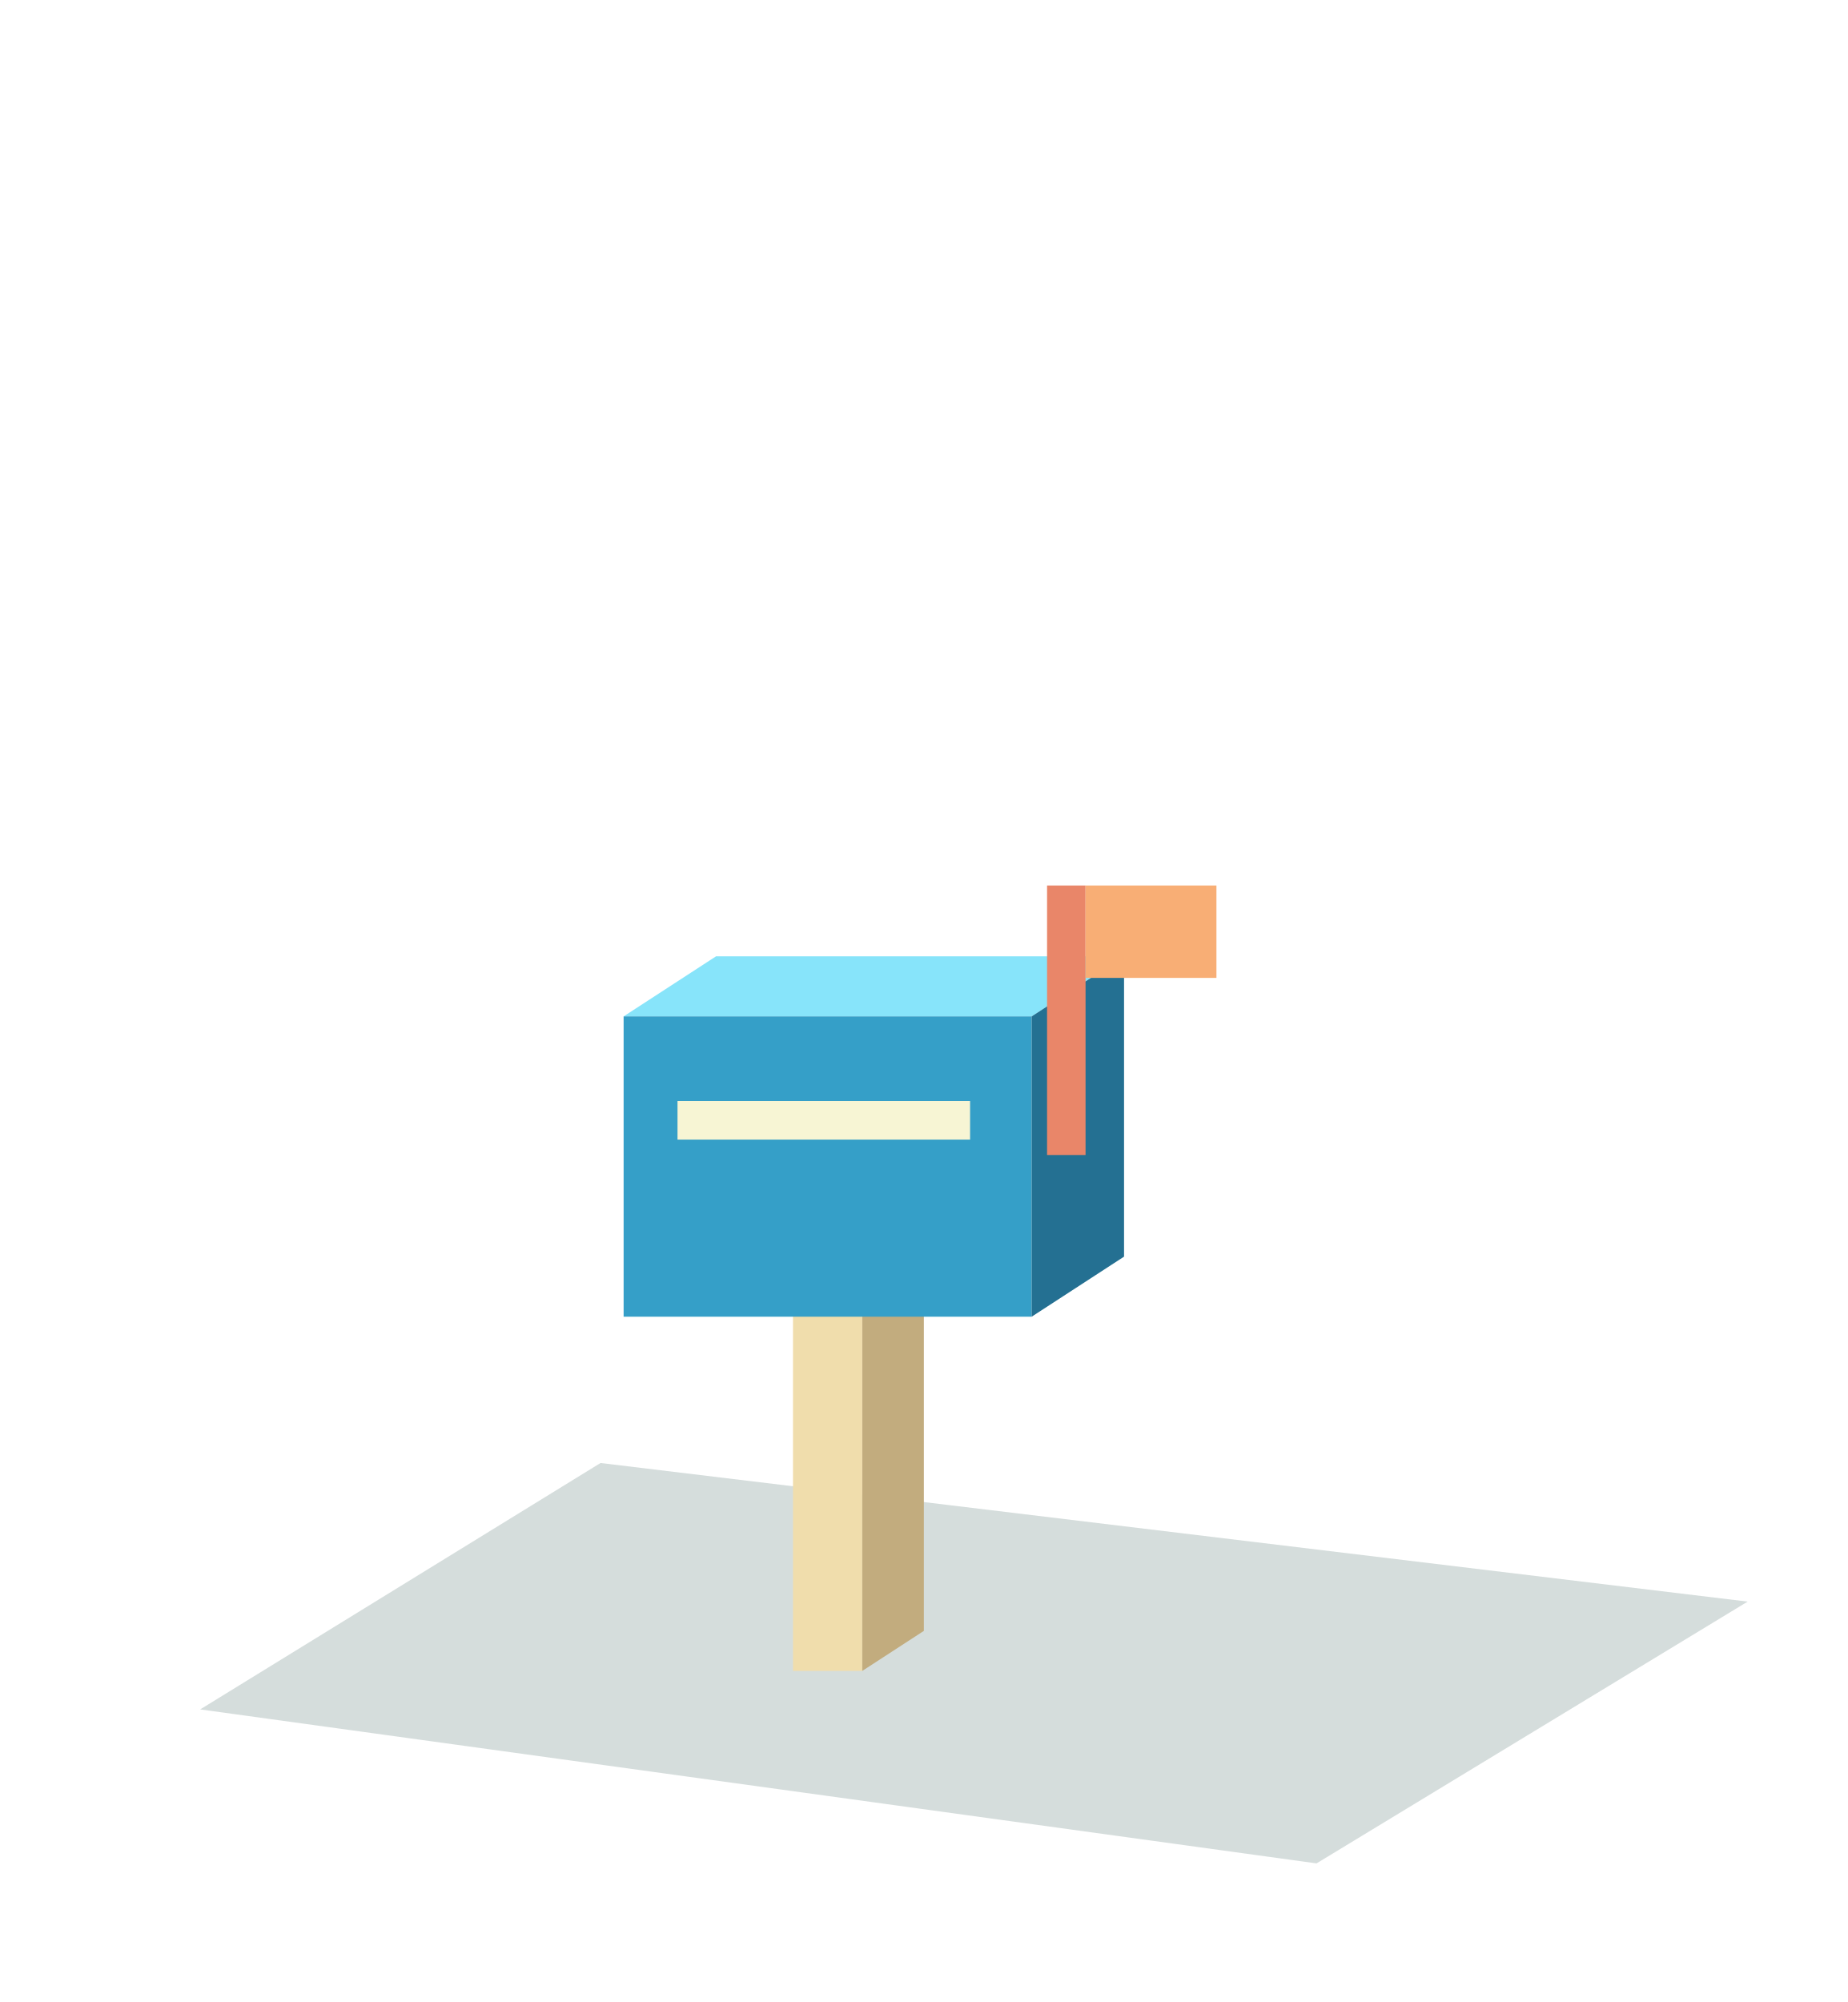
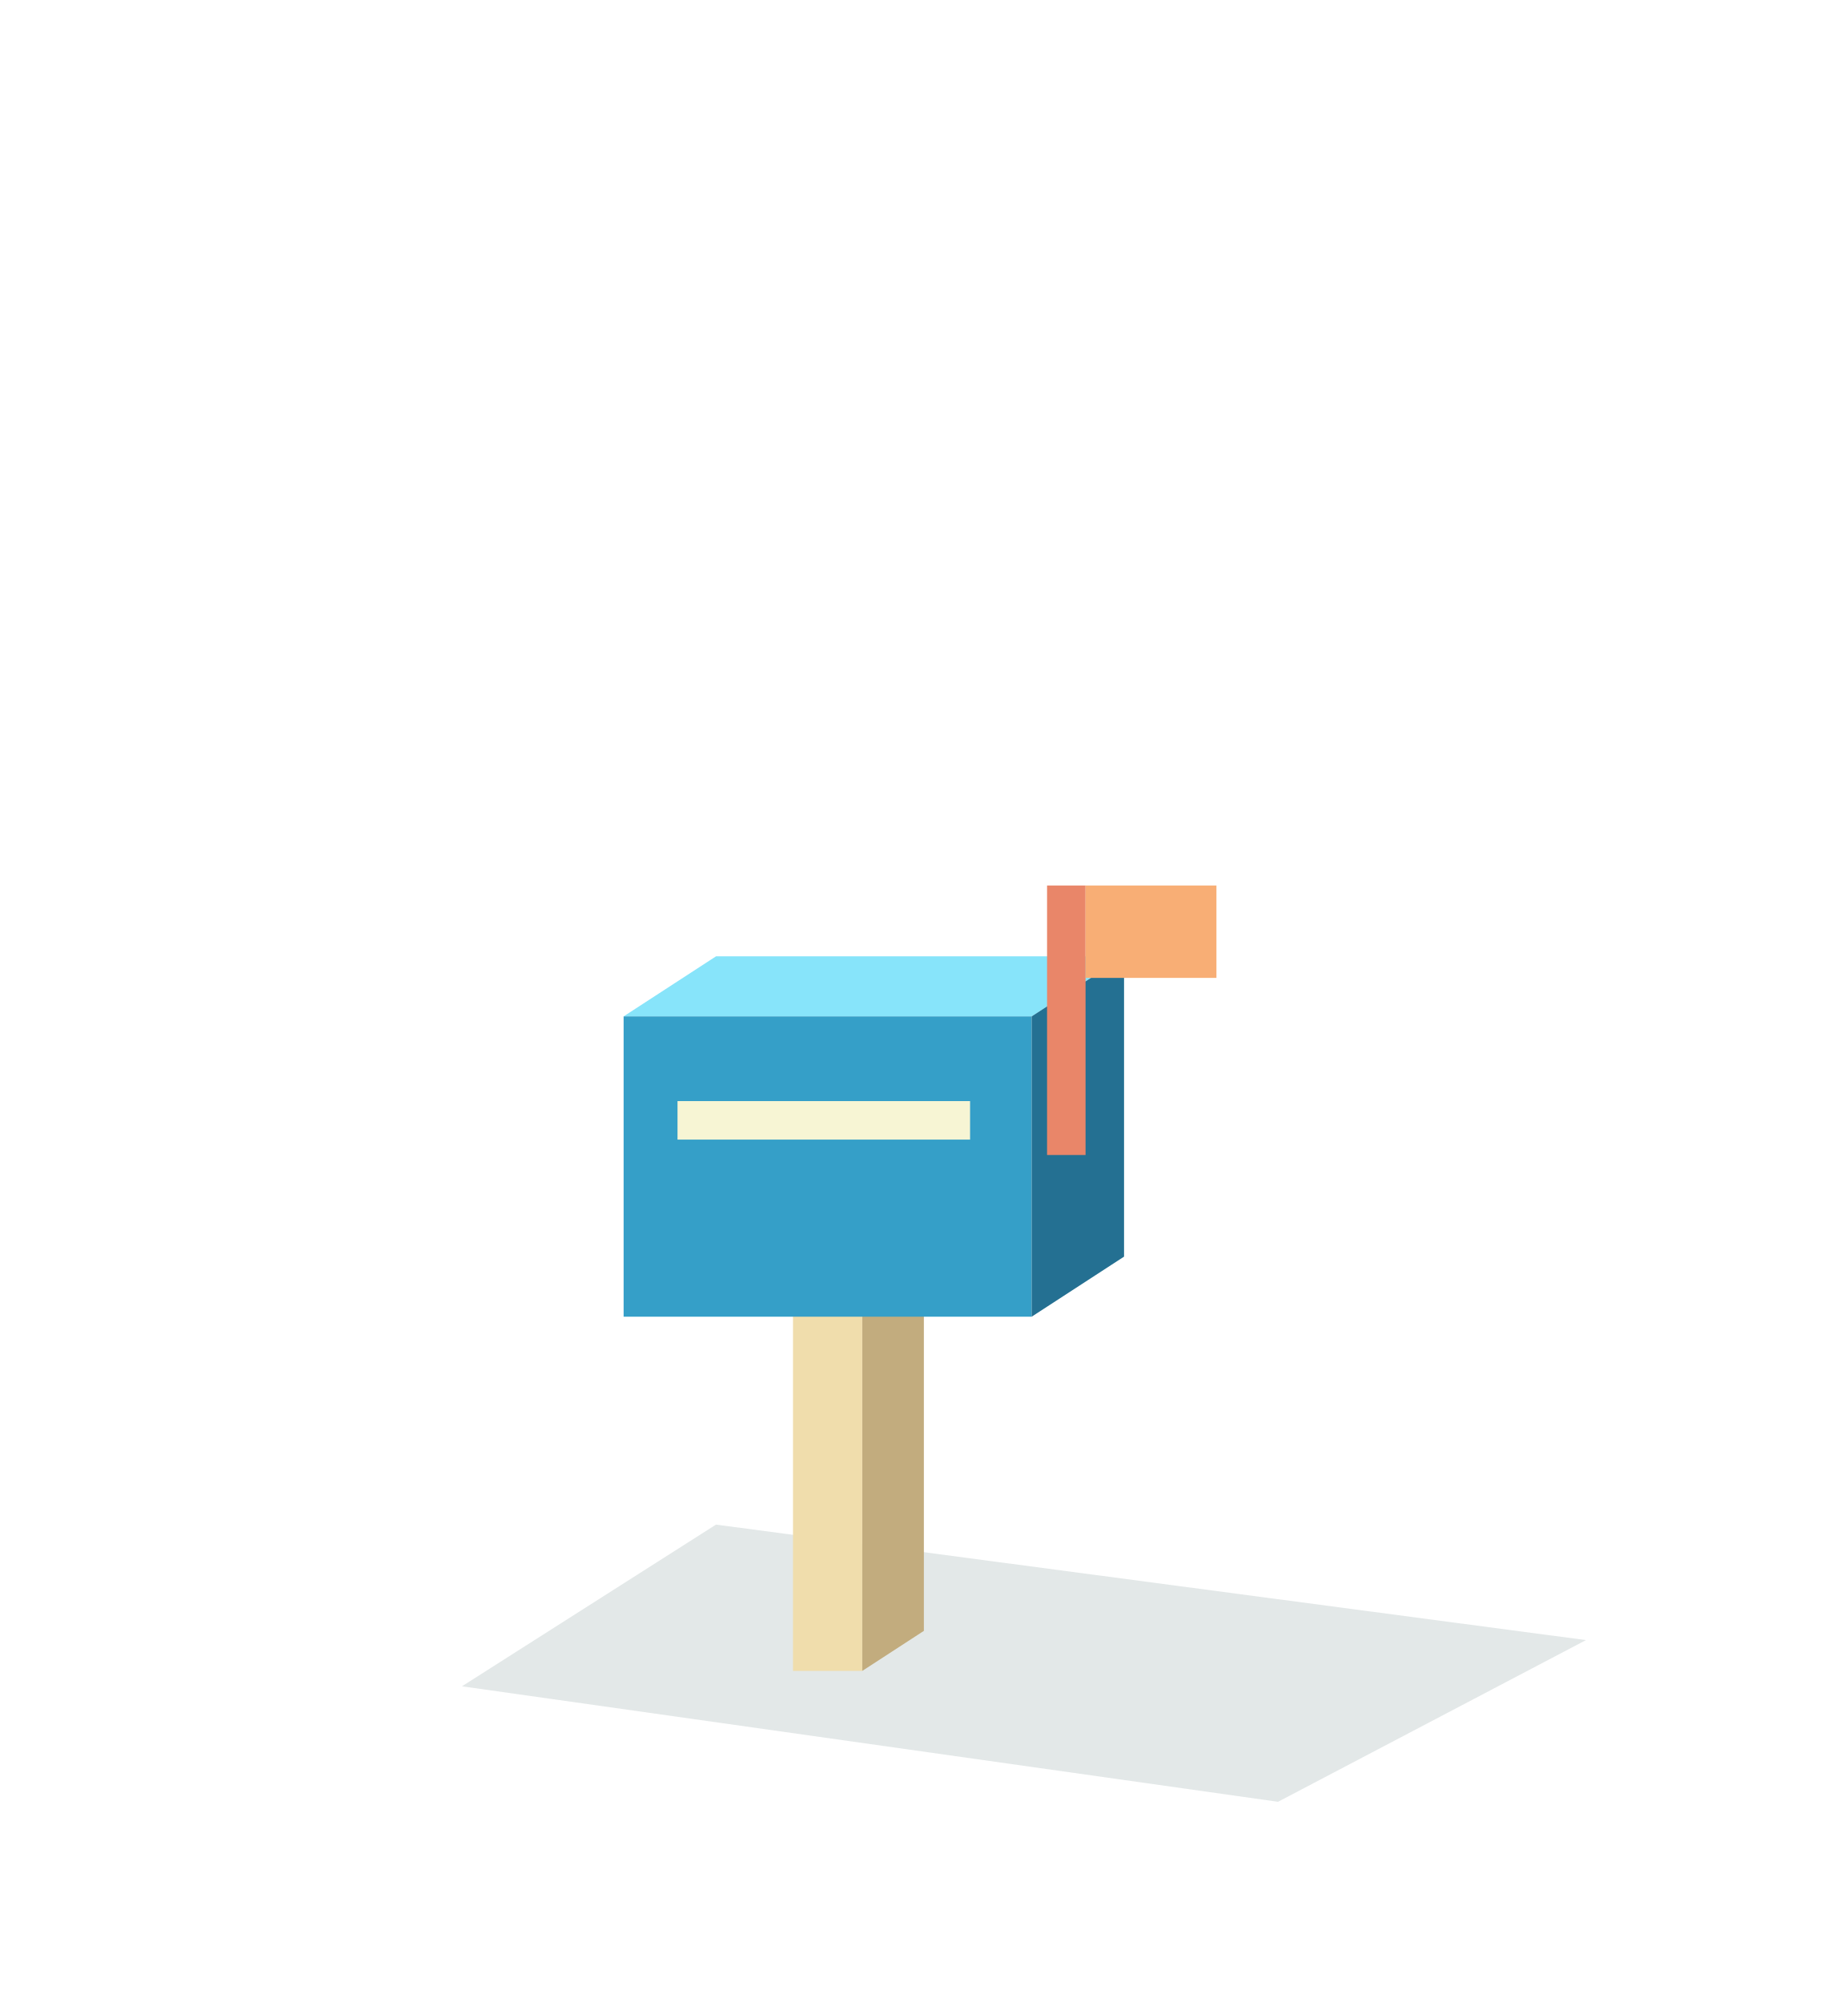
<svg xmlns="http://www.w3.org/2000/svg" width="240" height="260" viewBox="0 0 240 260">
-   <polygon points="26,222 171,242 227,208 78,190" fill="#224b4830" />
+   <polygon points="60,219 166,234 206,213 93,198" fill="#224b4820" />
  <polygon points="103,166 111,160.8 120,160.8 112,166" fill="#fff7d9" />
  <rect x="103" y="166" width="9" height="51" fill="#f0ddac" />
  <polygon points="112,166 120,160.8 120,211.8 112,217" fill="#c2ac7e" />
  <polygon points="81,132 93,124.2 146,124.2 134,132" fill="#87e4fa" />
  <rect x="81" y="132" width="53" height="39" fill="#359fc8" />
  <polygon points="134,132 146,124.2 146,163.2 134,171" fill="#247092" />
  <rect x="88" y="143" width="38" height="5" fill="#f7f5d4" />
  <rect x="136" y="115" width="5" height="35" fill="#e98669" />
  <rect x="141" y="115" width="17" height="12" fill="#f8ae75" />
</svg>
